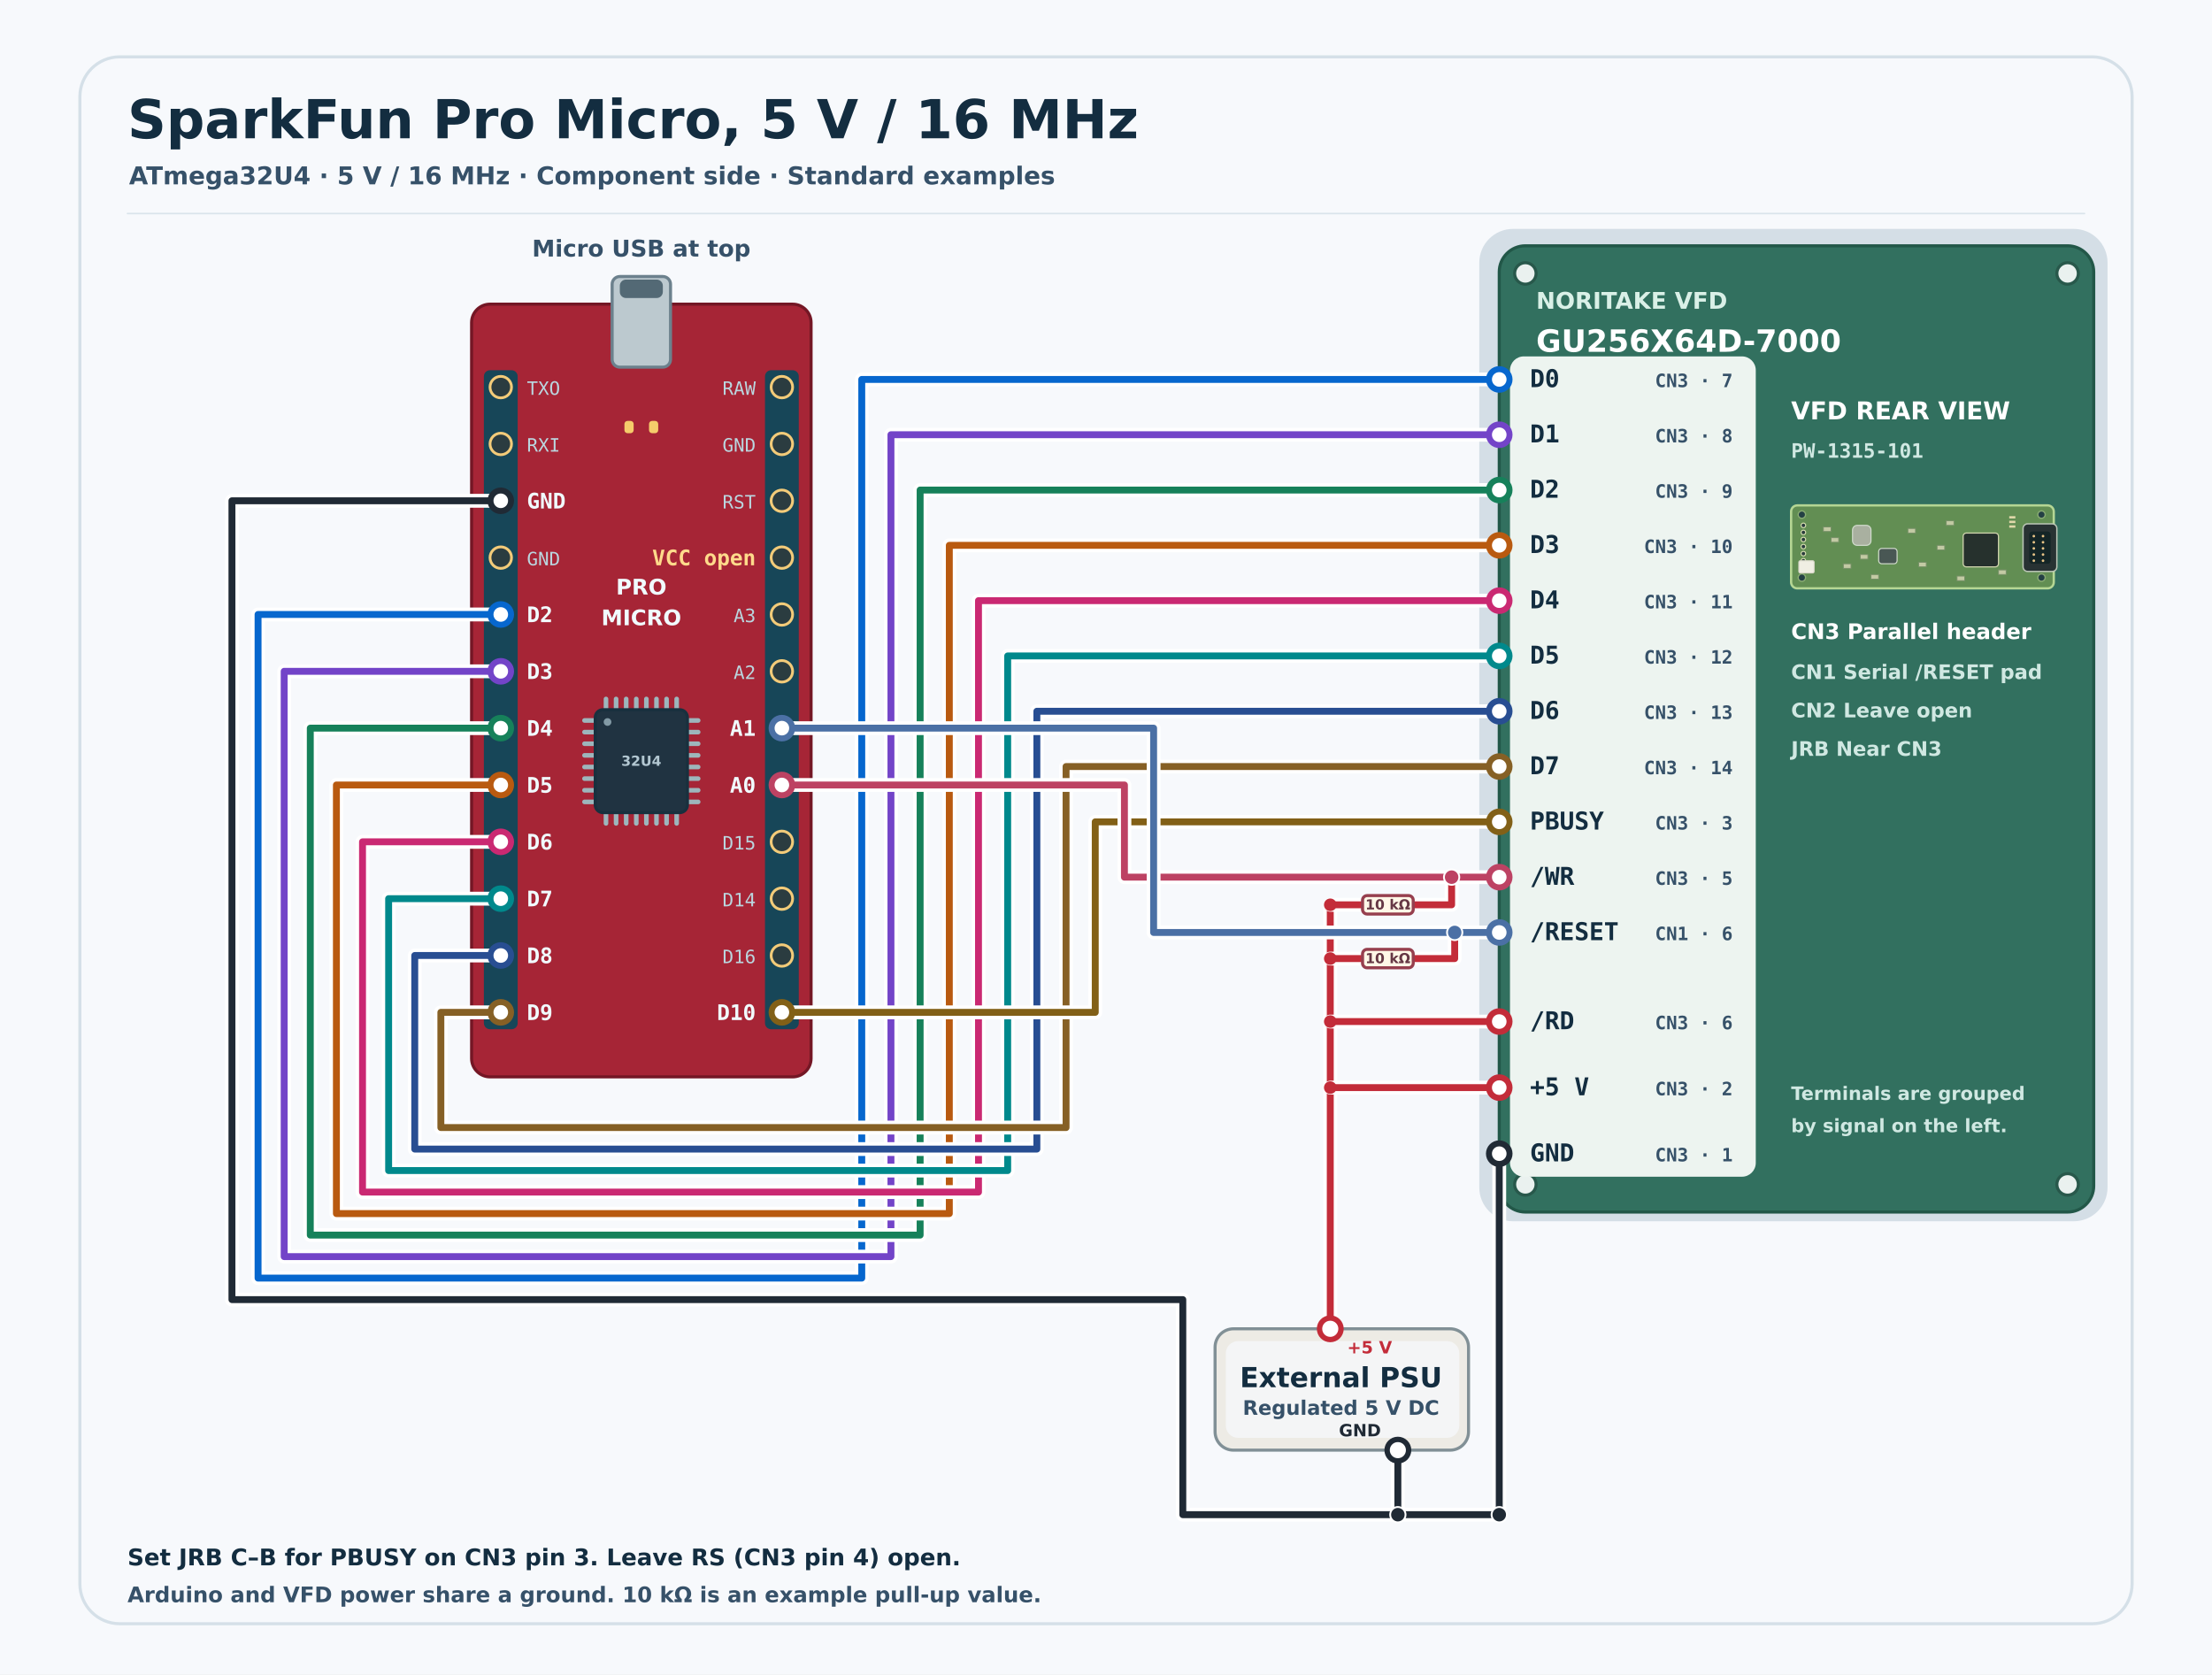
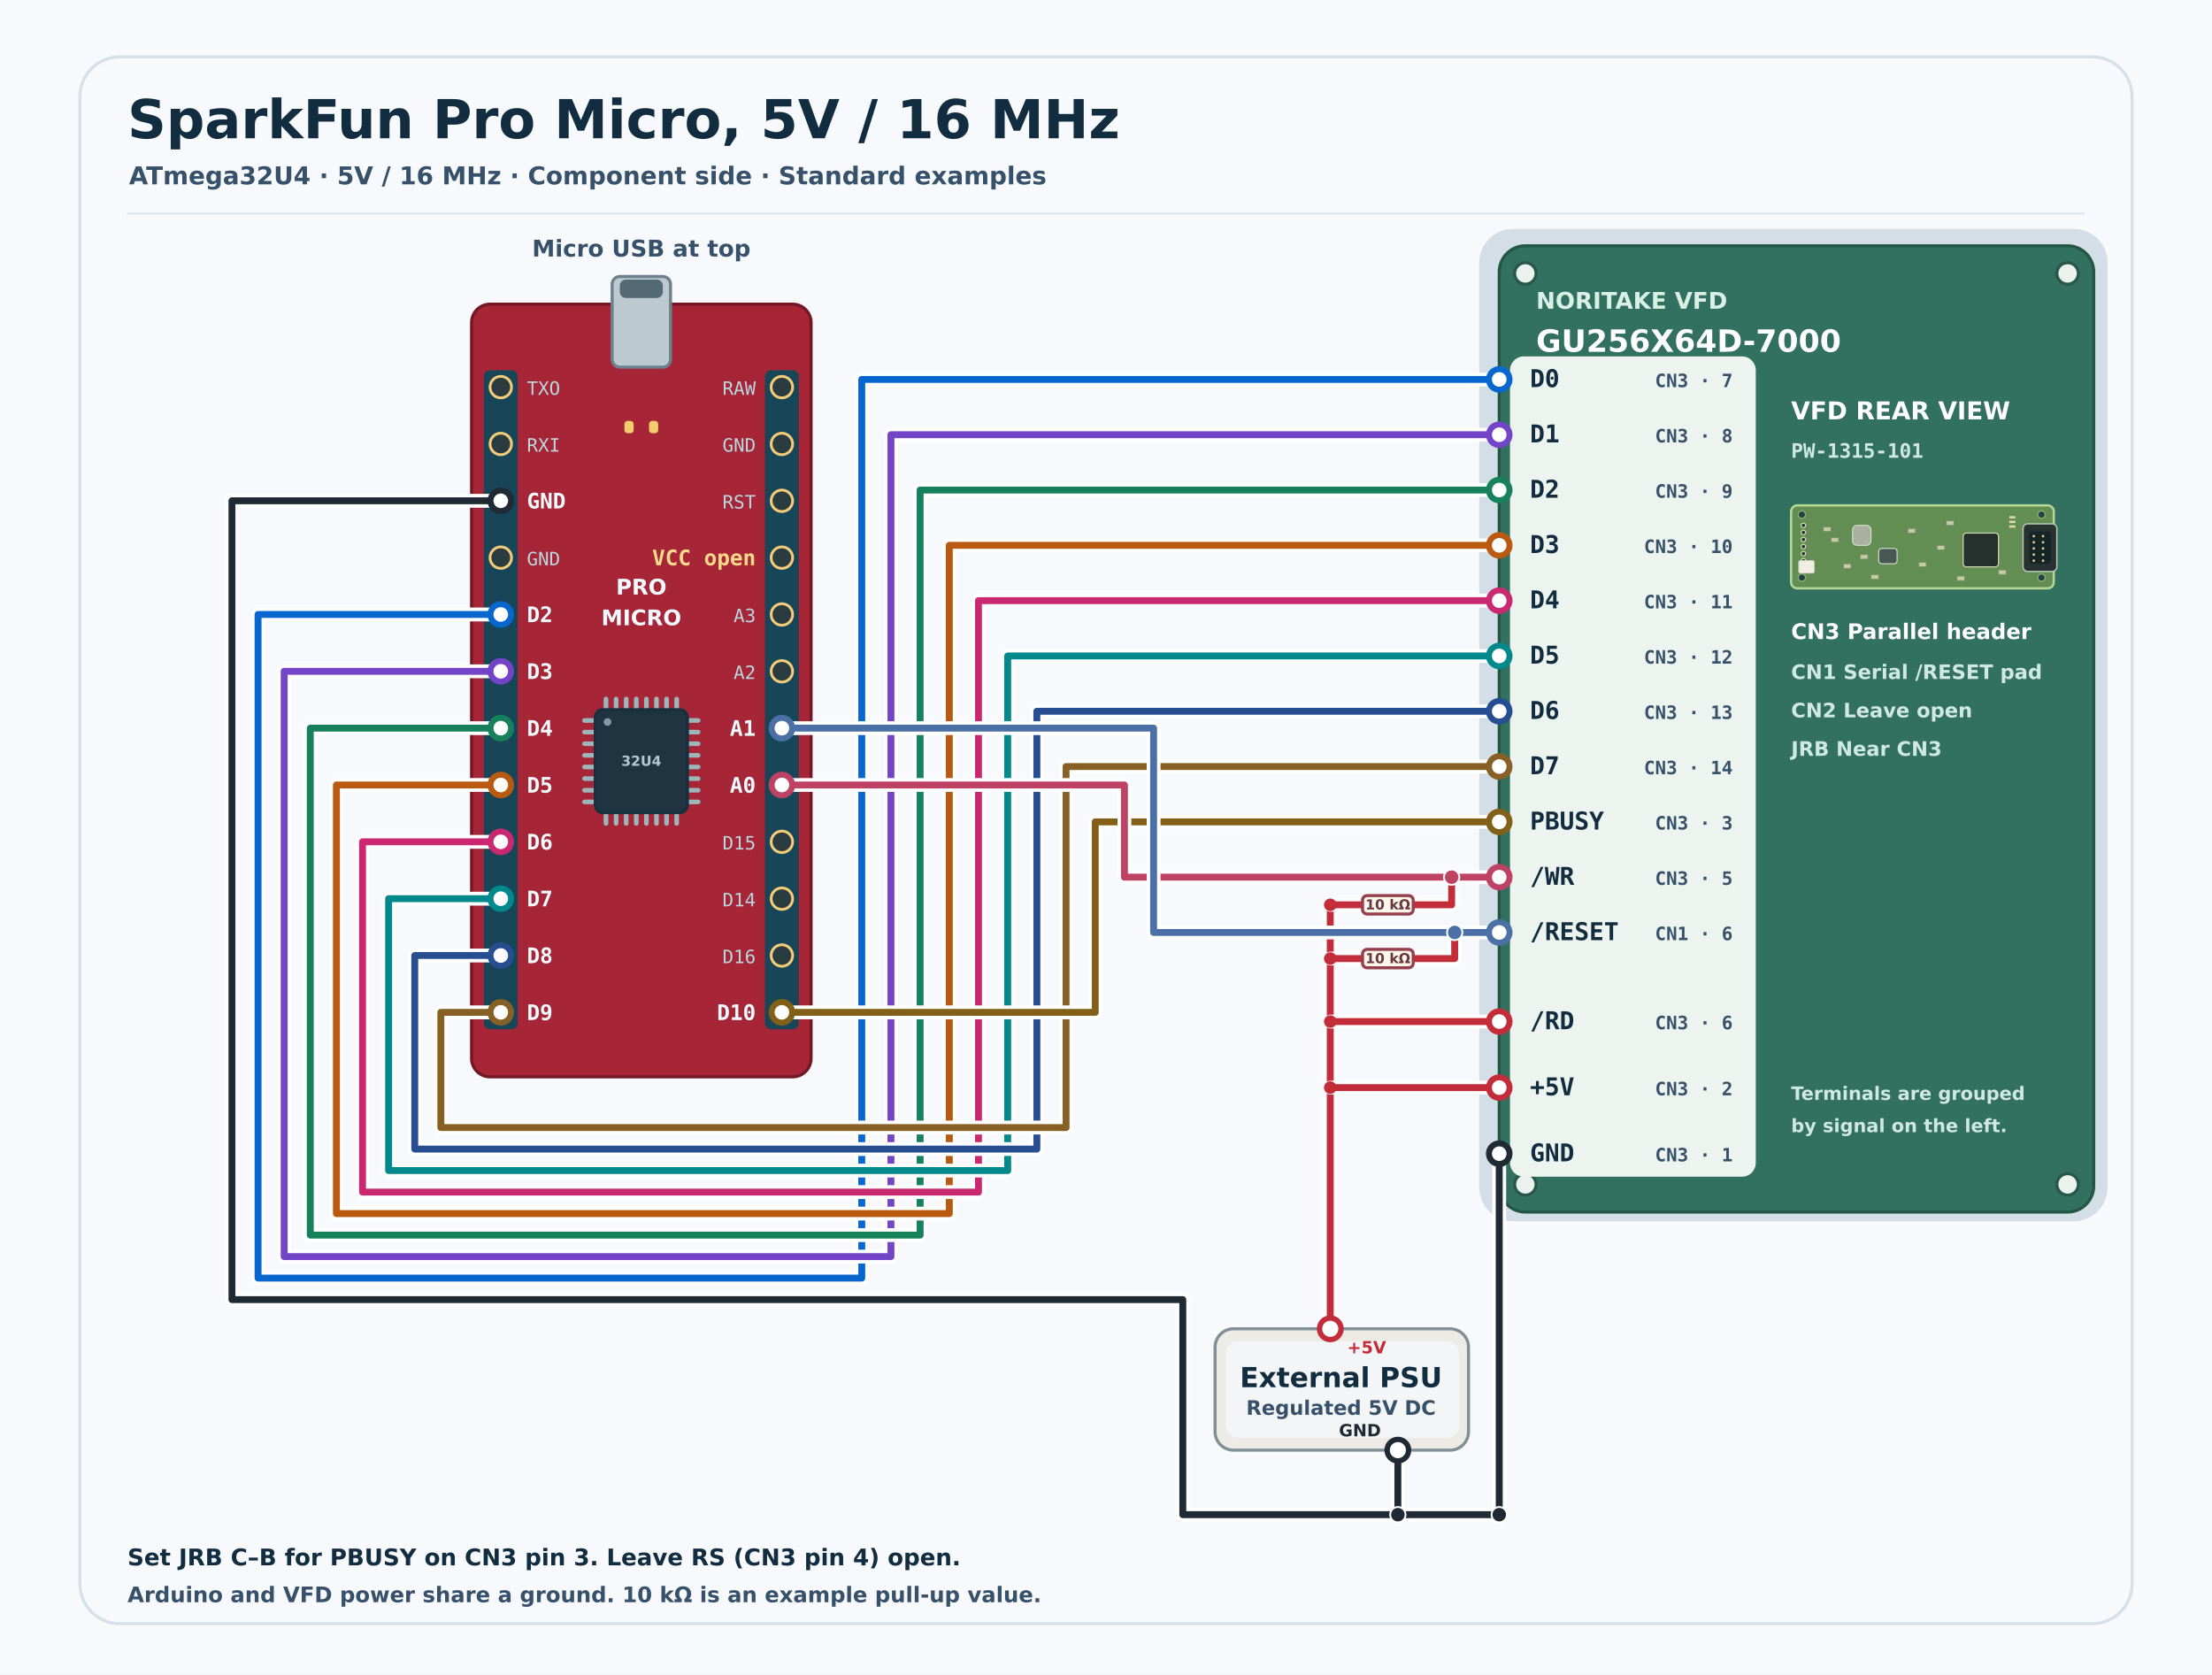
<svg xmlns="http://www.w3.org/2000/svg" width="1440" height="1090" viewBox="0 0 1440 1090" role="img" aria-labelledby="title description">
  <defs>
    <linearGradient id="glass" x2="0%" y2="100%">
      <stop stop-color="#13384a" />
      <stop offset="1" stop-color="#09232f" />
    </linearGradient>
    <pattern id="pixels" width="7" height="7" patternUnits="userSpaceOnUse">
      <rect width="3" height="3" rx="1" fill="#6497a5" opacity=".20" />
    </pattern>
  </defs>
  <rect x="0" y="0" width="1440" height="1090" rx="0" fill="#f7f9fc" stroke="none" stroke-width="1" />
  <rect x="52" y="37" width="1336" height="1020" rx="26" fill="none" stroke="#d5e0e8" stroke-width="2" />
-   <text x="83" y="90" fill="#132d40" text-anchor="start" font-family="DejaVu Sans, Arial, sans-serif" font-size="35" font-weight="800">SparkFun Pro Micro, 5 V / 16 MHz</text>
-   <text x="84" y="120" fill="#365169" text-anchor="start" font-family="DejaVu Sans, Arial, sans-serif" font-size="16" font-weight="550">ATmega32U4 · 5 V / 16 MHz   ·   Component side   ·   Standard examples</text>
+   <text x="83" y="90" fill="#132d40" text-anchor="start" font-family="DejaVu Sans, Arial, sans-serif" font-size="35" font-weight="800">SparkFun Pro Micro, 5V / 16 MHz</text>
+   <text x="84" y="120" fill="#365169" text-anchor="start" font-family="DejaVu Sans, Arial, sans-serif" font-size="16" font-weight="550">ATmega32U4 · 5V / 16 MHz   ·   Component side   ·   Standard examples</text>
  <polyline points="83,139 1357,139" fill="none" stroke="#d9e4eb" stroke-width="1" stroke-linejoin="round" stroke-linecap="round" />
  <rect x="307" y="198" width="221" height="503" rx="12" fill="#a62536" stroke="#741725" stroke-width="2" />
  <rect x="398.5" y="180" width="38" height="59" rx="5" fill="#bcc9cf" stroke="#6c818d" stroke-width="2" />
  <rect x="403.5" y="182" width="28" height="12" rx="4" fill="#536975" stroke="none" stroke-width="1" />
  <polyline points="380.5,469.0 454.5,469.0" fill="none" stroke="#9db6bc" stroke-width="3" stroke-linejoin="round" stroke-linecap="round" />
  <polyline points="380.5,476.571 454.5,476.571" fill="none" stroke="#9db6bc" stroke-width="3" stroke-linejoin="round" stroke-linecap="round" />
  <polyline points="380.5,484.143 454.5,484.143" fill="none" stroke="#9db6bc" stroke-width="3" stroke-linejoin="round" stroke-linecap="round" />
  <polyline points="380.5,491.714 454.5,491.714" fill="none" stroke="#9db6bc" stroke-width="3" stroke-linejoin="round" stroke-linecap="round" />
  <polyline points="380.5,499.286 454.5,499.286" fill="none" stroke="#9db6bc" stroke-width="3" stroke-linejoin="round" stroke-linecap="round" />
  <polyline points="380.5,506.857 454.5,506.857" fill="none" stroke="#9db6bc" stroke-width="3" stroke-linejoin="round" stroke-linecap="round" />
  <polyline points="380.5,514.429 454.5,514.429" fill="none" stroke="#9db6bc" stroke-width="3" stroke-linejoin="round" stroke-linecap="round" />
  <polyline points="380.5,522.0 454.5,522.0" fill="none" stroke="#9db6bc" stroke-width="3" stroke-linejoin="round" stroke-linecap="round" />
  <polyline points="394.5,455 394.5,536" fill="none" stroke="#9db6bc" stroke-width="3" stroke-linejoin="round" stroke-linecap="round" />
  <polyline points="401.071,455 401.071,536" fill="none" stroke="#9db6bc" stroke-width="3" stroke-linejoin="round" stroke-linecap="round" />
  <polyline points="407.643,455 407.643,536" fill="none" stroke="#9db6bc" stroke-width="3" stroke-linejoin="round" stroke-linecap="round" />
  <polyline points="414.214,455 414.214,536" fill="none" stroke="#9db6bc" stroke-width="3" stroke-linejoin="round" stroke-linecap="round" />
  <polyline points="420.786,455 420.786,536" fill="none" stroke="#9db6bc" stroke-width="3" stroke-linejoin="round" stroke-linecap="round" />
  <polyline points="427.357,455 427.357,536" fill="none" stroke="#9db6bc" stroke-width="3" stroke-linejoin="round" stroke-linecap="round" />
  <polyline points="433.929,455 433.929,536" fill="none" stroke="#9db6bc" stroke-width="3" stroke-linejoin="round" stroke-linecap="round" />
  <polyline points="440.5,455 440.5,536" fill="none" stroke="#9db6bc" stroke-width="3" stroke-linejoin="round" stroke-linecap="round" />
  <rect x="387.5" y="462" width="60" height="67" rx="5" fill="#203341" stroke="#18303e" stroke-width="2" />
  <circle cx="395.5" cy="470" r="2.5" fill="#829aa5" stroke="none" stroke-width="1" />
  <text x="417.5" y="498.5" fill="#b3c8d2" text-anchor="middle" font-family="DejaVu Sans, Arial, sans-serif" font-size="9" font-weight="600">32U4</text>
  <rect x="406.5" y="274" width="6" height="8" rx="2" fill="#f5cc6b" stroke="none" stroke-width="1" />
  <rect x="422.5" y="274" width="6" height="8" rx="2" fill="#f5cc6b" stroke="none" stroke-width="1" />
  <text x="417.5" y="387" fill="#f1fbff" text-anchor="middle" font-family="DejaVu Sans, Arial, sans-serif" font-size="14" font-weight="800">PRO</text>
  <text x="417.5" y="407" fill="#f1fbff" text-anchor="middle" font-family="DejaVu Sans, Arial, sans-serif" font-size="14" font-weight="800">MICRO</text>
  <rect x="315" y="241" width="22" height="429" rx="4" fill="#174658" stroke="none" stroke-width="1" />
  <circle cx="326" cy="252" r="7" fill="#2b3c40" stroke="#f3cb79" stroke-width="1.8" />
  <text x="343" y="257" fill="#bad6df" text-anchor="start" font-family="monospace" font-size="12" font-weight="450">TXO</text>
  <circle cx="326" cy="289" r="7" fill="#2b3c40" stroke="#f3cb79" stroke-width="1.8" />
  <text x="343" y="294" fill="#bad6df" text-anchor="start" font-family="monospace" font-size="12" font-weight="450">RXI</text>
  <circle cx="326" cy="326" r="7" fill="#2b3c40" stroke="#f3cb79" stroke-width="1.8" />
  <text x="343" y="331" fill="#f1fbff" text-anchor="start" font-family="monospace" font-size="14" font-weight="750">GND</text>
  <circle cx="326" cy="363" r="7" fill="#2b3c40" stroke="#f3cb79" stroke-width="1.8" />
  <text x="343" y="368" fill="#bad6df" text-anchor="start" font-family="monospace" font-size="12" font-weight="450">GND</text>
  <circle cx="326" cy="400" r="7" fill="#2b3c40" stroke="#f3cb79" stroke-width="1.8" />
  <text x="343" y="405" fill="#f1fbff" text-anchor="start" font-family="monospace" font-size="14" font-weight="750">D2</text>
  <circle cx="326" cy="437" r="7" fill="#2b3c40" stroke="#f3cb79" stroke-width="1.8" />
  <text x="343" y="442" fill="#f1fbff" text-anchor="start" font-family="monospace" font-size="14" font-weight="750">D3</text>
  <circle cx="326" cy="474" r="7" fill="#2b3c40" stroke="#f3cb79" stroke-width="1.8" />
  <text x="343" y="479" fill="#f1fbff" text-anchor="start" font-family="monospace" font-size="14" font-weight="750">D4</text>
  <circle cx="326" cy="511" r="7" fill="#2b3c40" stroke="#f3cb79" stroke-width="1.8" />
  <text x="343" y="516" fill="#f1fbff" text-anchor="start" font-family="monospace" font-size="14" font-weight="750">D5</text>
  <circle cx="326" cy="548" r="7" fill="#2b3c40" stroke="#f3cb79" stroke-width="1.8" />
  <text x="343" y="553" fill="#f1fbff" text-anchor="start" font-family="monospace" font-size="14" font-weight="750">D6</text>
  <circle cx="326" cy="585" r="7" fill="#2b3c40" stroke="#f3cb79" stroke-width="1.8" />
  <text x="343" y="590" fill="#f1fbff" text-anchor="start" font-family="monospace" font-size="14" font-weight="750">D7</text>
  <circle cx="326" cy="622" r="7" fill="#2b3c40" stroke="#f3cb79" stroke-width="1.8" />
  <text x="343" y="627" fill="#f1fbff" text-anchor="start" font-family="monospace" font-size="14" font-weight="750">D8</text>
  <circle cx="326" cy="659" r="7" fill="#2b3c40" stroke="#f3cb79" stroke-width="1.8" />
  <text x="343" y="664" fill="#f1fbff" text-anchor="start" font-family="monospace" font-size="14" font-weight="750">D9</text>
  <rect x="498" y="241" width="22" height="429" rx="4" fill="#174658" stroke="none" stroke-width="1" />
  <circle cx="509" cy="252" r="7" fill="#2b3c40" stroke="#f3cb79" stroke-width="1.8" />
  <text x="492" y="257" fill="#bad6df" text-anchor="end" font-family="monospace" font-size="12" font-weight="450">RAW</text>
  <circle cx="509" cy="289" r="7" fill="#2b3c40" stroke="#f3cb79" stroke-width="1.8" />
  <text x="492" y="294" fill="#bad6df" text-anchor="end" font-family="monospace" font-size="12" font-weight="450">GND</text>
  <circle cx="509" cy="326" r="7" fill="#2b3c40" stroke="#f3cb79" stroke-width="1.8" />
  <text x="492" y="331" fill="#bad6df" text-anchor="end" font-family="monospace" font-size="12" font-weight="450">RST</text>
  <circle cx="509" cy="363" r="7" fill="#2b3c40" stroke="#f3cb79" stroke-width="1.8" />
  <text x="492" y="368" fill="#ffda8b" text-anchor="end" font-family="monospace" font-size="14" font-weight="750">VCC open</text>
  <circle cx="509" cy="400" r="7" fill="#2b3c40" stroke="#f3cb79" stroke-width="1.8" />
  <text x="492" y="405" fill="#bad6df" text-anchor="end" font-family="monospace" font-size="12" font-weight="450">A3</text>
  <circle cx="509" cy="437" r="7" fill="#2b3c40" stroke="#f3cb79" stroke-width="1.8" />
  <text x="492" y="442" fill="#bad6df" text-anchor="end" font-family="monospace" font-size="12" font-weight="450">A2</text>
  <circle cx="509" cy="474" r="7" fill="#2b3c40" stroke="#f3cb79" stroke-width="1.8" />
  <text x="492" y="479" fill="#f1fbff" text-anchor="end" font-family="monospace" font-size="14" font-weight="750">A1</text>
  <circle cx="509" cy="511" r="7" fill="#2b3c40" stroke="#f3cb79" stroke-width="1.8" />
  <text x="492" y="516" fill="#f1fbff" text-anchor="end" font-family="monospace" font-size="14" font-weight="750">A0</text>
  <circle cx="509" cy="548" r="7" fill="#2b3c40" stroke="#f3cb79" stroke-width="1.8" />
  <text x="492" y="553" fill="#bad6df" text-anchor="end" font-family="monospace" font-size="12" font-weight="450">D15</text>
  <circle cx="509" cy="585" r="7" fill="#2b3c40" stroke="#f3cb79" stroke-width="1.8" />
  <text x="492" y="590" fill="#bad6df" text-anchor="end" font-family="monospace" font-size="12" font-weight="450">D14</text>
  <circle cx="509" cy="622" r="7" fill="#2b3c40" stroke="#f3cb79" stroke-width="1.8" />
  <text x="492" y="627" fill="#bad6df" text-anchor="end" font-family="monospace" font-size="12" font-weight="450">D16</text>
  <circle cx="509" cy="659" r="7" fill="#2b3c40" stroke="#f3cb79" stroke-width="1.8" />
  <text x="492" y="664" fill="#f1fbff" text-anchor="end" font-family="monospace" font-size="14" font-weight="750">D10</text>
  <text x="417.5" y="167" fill="#365169" text-anchor="middle" font-family="DejaVu Sans, Arial, sans-serif" font-size="15" font-weight="700">Micro USB at top</text>
  <rect x="963" y="149" width="409" height="646" rx="22" fill="#d4dee6" stroke="none" stroke-width="1" />
  <rect x="976" y="160" width="387" height="629" rx="17" fill="#32705f" stroke="#225748" stroke-width="2" />
  <circle cx="993" cy="178" r="7" fill="#eaf1ef" stroke="#28584b" stroke-width="2" />
  <circle cx="1346" cy="178" r="7" fill="#eaf1ef" stroke="#28584b" stroke-width="2" />
  <circle cx="993" cy="771" r="7" fill="#eaf1ef" stroke="#28584b" stroke-width="2" />
  <circle cx="1346" cy="771" r="7" fill="#eaf1ef" stroke="#28584b" stroke-width="2" />
  <text x="1000" y="201" fill="#d9f0e7" text-anchor="start" font-family="DejaVu Sans, Arial, sans-serif" font-size="15" font-weight="750">NORITAKE VFD</text>
  <text x="1000" y="229" fill="#ffffff" text-anchor="start" font-family="DejaVu Sans, Arial, sans-serif" font-size="20" font-weight="800">GU256X64D-7000</text>
  <text x="1166" y="273" fill="#ffffff" text-anchor="start" font-family="DejaVu Sans, Arial, sans-serif" font-size="16" font-weight="800">VFD REAR VIEW</text>
  <text x="1166" y="298" fill="#d0e8e2" text-anchor="start" font-family="monospace" font-size="13" font-weight="680">PW-1315-101</text>
  <rect x="1166" y="329" width="171" height="54" rx="4" fill="#628e53" stroke="#b5d694" stroke-width="1.5" />
  <circle cx="1173" cy="335" r="2.4" fill="#244044" stroke="#8aac74" stroke-width="0.8" />
  <circle cx="1173" cy="376" r="2.4" fill="#244044" stroke="#8aac74" stroke-width="0.8" />
  <circle cx="1329" cy="335" r="2.4" fill="#244044" stroke="#8aac74" stroke-width="0.8" />
  <circle cx="1329" cy="376" r="2.4" fill="#244044" stroke="#8aac74" stroke-width="0.8" />
  <circle cx="1174" cy="342.0" r="1.5" fill="#293c3d" stroke="#dce3b4" stroke-width="0.65" />
  <circle cx="1174" cy="346.6" r="1.5" fill="#293c3d" stroke="#dce3b4" stroke-width="0.65" />
  <circle cx="1174" cy="351.2" r="1.5" fill="#293c3d" stroke="#dce3b4" stroke-width="0.65" />
  <circle cx="1174" cy="355.8" r="1.5" fill="#293c3d" stroke="#dce3b4" stroke-width="0.65" />
  <circle cx="1174" cy="360.4" r="1.5" fill="#293c3d" stroke="#dce3b4" stroke-width="0.65" />
  <circle cx="1174" cy="365.0" r="1.5" fill="#293c3d" stroke="#dce3b4" stroke-width="0.65" />
  <rect x="1171" y="365" width="10" height="8" rx="1" fill="#f0eee3" stroke="#d6d4c6" stroke-width="0.65" />
  <rect x="1278" y="347" width="23" height="22" rx="2" fill="#26312d" stroke="#d2d6af" stroke-width="0.75" />
  <rect x="1206" y="342" width="12" height="13" rx="3" fill="#a9b0a0" stroke="#d1dccc" stroke-width="0.7" />
  <rect x="1223" y="357" width="12" height="10" rx="2" fill="#495754" stroke="#d1dccc" stroke-width="0.7" />
  <rect x="1317" y="341" width="22" height="31" rx="3" fill="#283233" stroke="#bac4b6" stroke-width="0.9" />
  <rect x="1321" y="346" width="14" height="21" rx="2" fill="#142526" stroke="none" stroke-width="1" />
  <circle cx="1324" cy="349" r="0.85" fill="#e9c487" stroke="none" stroke-width="1" />
  <circle cx="1330" cy="349" r="0.85" fill="#e9c487" stroke="none" stroke-width="1" />
  <circle cx="1324" cy="353" r="0.85" fill="#e9c487" stroke="none" stroke-width="1" />
  <circle cx="1330" cy="353" r="0.85" fill="#e9c487" stroke="none" stroke-width="1" />
  <circle cx="1324" cy="357" r="0.85" fill="#e9c487" stroke="none" stroke-width="1" />
  <circle cx="1330" cy="357" r="0.85" fill="#e9c487" stroke="none" stroke-width="1" />
  <circle cx="1324" cy="361" r="0.85" fill="#e9c487" stroke="none" stroke-width="1" />
  <circle cx="1330" cy="361" r="0.85" fill="#e9c487" stroke="none" stroke-width="1" />
  <circle cx="1324" cy="365" r="0.85" fill="#e9c487" stroke="none" stroke-width="1" />
  <circle cx="1330" cy="365" r="0.85" fill="#e9c487" stroke="none" stroke-width="1" />
  <rect x="1308" y="336" width="4" height="1.5" rx="0" fill="#e0d8aa" stroke="none" stroke-width="1" />
  <rect x="1308" y="339" width="4" height="1.5" rx="0" fill="#e0d8aa" stroke="none" stroke-width="1" />
  <rect x="1308" y="342" width="4" height="1.5" rx="0" fill="#e0d8aa" stroke="none" stroke-width="1" />
  <rect x="1187" y="343" width="5" height="3" rx="0" fill="#c3caa4" stroke="#758f66" stroke-width="0.55" />
  <rect x="1192" y="350" width="5" height="3" rx="0" fill="#c3caa4" stroke="#758f66" stroke-width="0.55" />
  <rect x="1200" y="367" width="5" height="3" rx="0" fill="#c3caa4" stroke="#758f66" stroke-width="0.55" />
  <rect x="1211" y="361" width="5" height="3" rx="0" fill="#c3caa4" stroke="#758f66" stroke-width="0.55" />
  <rect x="1218" y="374" width="5" height="3" rx="0" fill="#c3caa4" stroke="#758f66" stroke-width="0.55" />
  <rect x="1242" y="344" width="5" height="3" rx="0" fill="#c3caa4" stroke="#758f66" stroke-width="0.55" />
  <rect x="1249" y="366" width="5" height="3" rx="0" fill="#c3caa4" stroke="#758f66" stroke-width="0.55" />
  <rect x="1261" y="355" width="5" height="3" rx="0" fill="#c3caa4" stroke="#758f66" stroke-width="0.55" />
  <rect x="1267" y="339" width="5" height="3" rx="0" fill="#c3caa4" stroke="#758f66" stroke-width="0.55" />
  <rect x="1274" y="375" width="5" height="3" rx="0" fill="#c3caa4" stroke="#758f66" stroke-width="0.55" />
  <rect x="1301" y="371" width="5" height="3" rx="0" fill="#c3caa4" stroke="#758f66" stroke-width="0.55" />
  <text x="1166" y="416" fill="#ffffff" text-anchor="start" font-family="DejaVu Sans, Arial, sans-serif" font-size="14" font-weight="750">CN3  Parallel header</text>
  <text x="1166" y="442" fill="#d0e8e2" text-anchor="start" font-family="DejaVu Sans, Arial, sans-serif" font-size="13" font-weight="650">CN1  Serial /RESET pad</text>
  <text x="1166" y="467" fill="#d0e8e2" text-anchor="start" font-family="DejaVu Sans, Arial, sans-serif" font-size="13" font-weight="650">CN2  Leave open</text>
  <text x="1166" y="492" fill="#d0e8e2" text-anchor="start" font-family="DejaVu Sans, Arial, sans-serif" font-size="13" font-weight="650">JRB  Near CN3</text>
  <text x="1166" y="716" fill="#d0e8e2" text-anchor="start" font-family="DejaVu Sans, Arial, sans-serif" font-size="12" font-weight="650">Terminals are grouped</text>
  <text x="1166" y="737" fill="#d0e8e2" text-anchor="start" font-family="DejaVu Sans, Arial, sans-serif" font-size="12" font-weight="650">by signal on the left.</text>
  <rect x="983" y="232" width="160" height="534" rx="9" fill="#edf4f0" stroke="none" stroke-width="1" />
  <text x="996" y="252" fill="#132d40" text-anchor="start" font-family="monospace" font-size="16" font-weight="750">D0</text>
  <text x="1128" y="252" fill="#365169" text-anchor="end" font-family="monospace" font-size="12" font-weight="625">CN3 · 7</text>
  <text x="996" y="288" fill="#132d40" text-anchor="start" font-family="monospace" font-size="16" font-weight="750">D1</text>
  <text x="1128" y="288" fill="#365169" text-anchor="end" font-family="monospace" font-size="12" font-weight="625">CN3 · 8</text>
  <text x="996" y="324" fill="#132d40" text-anchor="start" font-family="monospace" font-size="16" font-weight="750">D2</text>
  <text x="1128" y="324" fill="#365169" text-anchor="end" font-family="monospace" font-size="12" font-weight="625">CN3 · 9</text>
  <text x="996" y="360" fill="#132d40" text-anchor="start" font-family="monospace" font-size="16" font-weight="750">D3</text>
  <text x="1128" y="360" fill="#365169" text-anchor="end" font-family="monospace" font-size="12" font-weight="625">CN3 · 10</text>
  <text x="996" y="396" fill="#132d40" text-anchor="start" font-family="monospace" font-size="16" font-weight="750">D4</text>
  <text x="1128" y="396" fill="#365169" text-anchor="end" font-family="monospace" font-size="12" font-weight="625">CN3 · 11</text>
  <text x="996" y="432" fill="#132d40" text-anchor="start" font-family="monospace" font-size="16" font-weight="750">D5</text>
  <text x="1128" y="432" fill="#365169" text-anchor="end" font-family="monospace" font-size="12" font-weight="625">CN3 · 12</text>
  <text x="996" y="468" fill="#132d40" text-anchor="start" font-family="monospace" font-size="16" font-weight="750">D6</text>
  <text x="1128" y="468" fill="#365169" text-anchor="end" font-family="monospace" font-size="12" font-weight="625">CN3 · 13</text>
  <text x="996" y="504" fill="#132d40" text-anchor="start" font-family="monospace" font-size="16" font-weight="750">D7</text>
  <text x="1128" y="504" fill="#365169" text-anchor="end" font-family="monospace" font-size="12" font-weight="625">CN3 · 14</text>
  <text x="996" y="540" fill="#132d40" text-anchor="start" font-family="monospace" font-size="16" font-weight="750">PBUSY</text>
  <text x="1128" y="540" fill="#365169" text-anchor="end" font-family="monospace" font-size="12" font-weight="625">CN3 · 3</text>
  <text x="996" y="576" fill="#132d40" text-anchor="start" font-family="monospace" font-size="16" font-weight="750">/WR</text>
  <text x="1128" y="576" fill="#365169" text-anchor="end" font-family="monospace" font-size="12" font-weight="625">CN3 · 5</text>
  <text x="996" y="612" fill="#132d40" text-anchor="start" font-family="monospace" font-size="16" font-weight="750">/RESET</text>
  <text x="1128" y="612" fill="#365169" text-anchor="end" font-family="monospace" font-size="12" font-weight="625">CN1 · 6</text>
  <text x="996" y="670" fill="#132d40" text-anchor="start" font-family="monospace" font-size="16" font-weight="750">/RD</text>
  <text x="1128" y="670" fill="#365169" text-anchor="end" font-family="monospace" font-size="12" font-weight="625">CN3 · 6</text>
-   <text x="996" y="713" fill="#132d40" text-anchor="start" font-family="monospace" font-size="16" font-weight="750">+5 V</text>
+   <text x="996" y="713" fill="#132d40" text-anchor="start" font-family="monospace" font-size="16" font-weight="750">+5V</text>
  <text x="1128" y="713" fill="#365169" text-anchor="end" font-family="monospace" font-size="12" font-weight="625">CN3 · 2</text>
  <text x="996" y="756" fill="#132d40" text-anchor="start" font-family="monospace" font-size="16" font-weight="750">GND</text>
  <text x="1128" y="756" fill="#365169" text-anchor="end" font-family="monospace" font-size="12" font-weight="625">CN3 · 1</text>
  <rect x="791" y="865" width="165" height="79" rx="12" fill="#edebe5" stroke="#819096" stroke-width="2" />
  <rect x="798" y="873" width="152" height="63" rx="8" fill="#f4f5f6" stroke="none" stroke-width="1" />
-   <text x="877" y="881" fill="#c32c39" text-anchor="start" font-family="DejaVu Sans, Arial, sans-serif" font-size="11" font-weight="800">+5 V</text>
+   <text x="877" y="881" fill="#c32c39" text-anchor="start" font-family="DejaVu Sans, Arial, sans-serif" font-size="11" font-weight="800">+5V</text>
  <text x="899" y="935" fill="#202a35" text-anchor="end" font-family="DejaVu Sans, Arial, sans-serif" font-size="11" font-weight="800">GND</text>
  <text x="873" y="903" fill="#132d40" text-anchor="middle" font-family="DejaVu Sans, Arial, sans-serif" font-size="18" font-weight="810">External PSU</text>
-   <text x="873" y="921" fill="#365169" text-anchor="middle" font-family="DejaVu Sans, Arial, sans-serif" font-size="13" font-weight="750">Regulated 5 V DC</text>
+   <text x="873" y="921" fill="#365169" text-anchor="middle" font-family="DejaVu Sans, Arial, sans-serif" font-size="13" font-weight="750">Regulated 5V DC</text>
  <polyline points="866,865 866,589" fill="none" stroke="#ffffff" stroke-width="9" stroke-linejoin="round" stroke-linecap="round" />
  <polyline points="866,865 866,589" fill="none" stroke="#c32c39" stroke-width="4.5" stroke-linejoin="round" stroke-linecap="round" data-net="psu-positive" />
  <polyline points="866,665 976,665" fill="none" stroke="#ffffff" stroke-width="9" stroke-linejoin="round" stroke-linecap="round" />
  <polyline points="866,665 976,665" fill="none" stroke="#c32c39" stroke-width="4.5" stroke-linejoin="round" stroke-linecap="round" data-net="psu-positive" data-signal="/RD" />
  <polyline points="866,708 976,708" fill="none" stroke="#ffffff" stroke-width="9" stroke-linejoin="round" stroke-linecap="round" />
-   <polyline points="866,708 976,708" fill="none" stroke="#c32c39" stroke-width="4.5" stroke-linejoin="round" stroke-linecap="round" data-net="psu-positive" data-signal="+5 V" />
+   <polyline points="866,708 976,708" fill="none" stroke="#c32c39" stroke-width="4.5" stroke-linejoin="round" stroke-linecap="round" data-net="psu-positive" data-signal="+5V" />
  <polyline points="866,589 945,589 945,571" fill="none" stroke="#ffffff" stroke-width="9" stroke-linejoin="round" stroke-linecap="round" />
  <polyline points="866,589 945,589 945,571" fill="none" stroke="#c32c39" stroke-width="4.5" stroke-linejoin="round" stroke-linecap="round" data-net="pull-up-/WR" />
  <polyline points="866,624 947,624 947,607" fill="none" stroke="#ffffff" stroke-width="9" stroke-linejoin="round" stroke-linecap="round" />
  <polyline points="866,624 947,624 947,607" fill="none" stroke="#c32c39" stroke-width="4.5" stroke-linejoin="round" stroke-linecap="round" data-net="pull-up-/RESET" />
  <rect x="887" y="583" width="33" height="12" rx="3" fill="#fff7e7" stroke="#963f4e" stroke-width="2" />
  <text x="903.5" y="592" fill="#653744" text-anchor="middle" font-family="DejaVu Sans, Arial, sans-serif" font-size="9" font-weight="750">10 kΩ</text>
  <rect x="887" y="618" width="33" height="12" rx="3" fill="#fff7e7" stroke="#963f4e" stroke-width="2" />
  <text x="903.5" y="627" fill="#653744" text-anchor="middle" font-family="DejaVu Sans, Arial, sans-serif" font-size="9" font-weight="750">10 kΩ</text>
  <circle cx="866" cy="589" r="4.1" fill="#c32c39" stroke="none" stroke-width="1" />
  <circle cx="866" cy="624" r="4.1" fill="#c32c39" stroke="none" stroke-width="1" />
  <circle cx="866" cy="665" r="4.1" fill="#c32c39" stroke="none" stroke-width="1" />
  <circle cx="866" cy="708" r="4.1" fill="#c32c39" stroke="none" stroke-width="1" />
  <polyline points="910,944 910,986" fill="none" stroke="#ffffff" stroke-width="9" stroke-linejoin="round" stroke-linecap="round" />
  <polyline points="910,944 910,986" fill="none" stroke="#202a35" stroke-width="4.5" stroke-linejoin="round" stroke-linecap="round" data-net="psu-ground" />
  <polyline points="976,986 976,751" fill="none" stroke="#ffffff" stroke-width="9" stroke-linejoin="round" stroke-linecap="round" />
  <polyline points="976,986 976,751" fill="none" stroke="#202a35" stroke-width="4.5" stroke-linejoin="round" stroke-linecap="round" data-net="vfd-ground" />
  <polyline points="326,400 168,400 168,832 561,832 561,247 976,247" fill="none" stroke="#ffffff" stroke-width="9" stroke-linejoin="round" stroke-linecap="round" />
  <polyline points="326,400 168,400 168,832 561,832 561,247 976,247" fill="none" stroke="#0767ce" stroke-width="4.5" stroke-linejoin="round" stroke-linecap="round" data-signal="D0" data-board-pin="D2" data-vfd-pin="CN3 · 7" />
  <circle cx="326" cy="400" r="6.7" fill="#ffffff" stroke="#0767ce" stroke-width="3.9" />
  <polyline points="326,437 185,437 185,818 580,818 580,283 976,283" fill="none" stroke="#ffffff" stroke-width="9" stroke-linejoin="round" stroke-linecap="round" />
  <polyline points="326,437 185,437 185,818 580,818 580,283 976,283" fill="none" stroke="#7344c8" stroke-width="4.5" stroke-linejoin="round" stroke-linecap="round" data-signal="D1" data-board-pin="D3" data-vfd-pin="CN3 · 8" />
  <circle cx="326" cy="437" r="6.7" fill="#ffffff" stroke="#7344c8" stroke-width="3.9" />
  <polyline points="326,474 202,474 202,804 599,804 599,319 976,319" fill="none" stroke="#ffffff" stroke-width="9" stroke-linejoin="round" stroke-linecap="round" />
  <polyline points="326,474 202,474 202,804 599,804 599,319 976,319" fill="none" stroke="#16815a" stroke-width="4.5" stroke-linejoin="round" stroke-linecap="round" data-signal="D2" data-board-pin="D4" data-vfd-pin="CN3 · 9" />
  <circle cx="326" cy="474" r="6.7" fill="#ffffff" stroke="#16815a" stroke-width="3.9" />
  <polyline points="326,511 219,511 219,790 618,790 618,355 976,355" fill="none" stroke="#ffffff" stroke-width="9" stroke-linejoin="round" stroke-linecap="round" />
  <polyline points="326,511 219,511 219,790 618,790 618,355 976,355" fill="none" stroke="#b95a10" stroke-width="4.5" stroke-linejoin="round" stroke-linecap="round" data-signal="D3" data-board-pin="D5" data-vfd-pin="CN3 · 10" />
  <circle cx="326" cy="511" r="6.7" fill="#ffffff" stroke="#b95a10" stroke-width="3.9" />
  <polyline points="326,548 236,548 236,776 637,776 637,391 976,391" fill="none" stroke="#ffffff" stroke-width="9" stroke-linejoin="round" stroke-linecap="round" />
  <polyline points="326,548 236,548 236,776 637,776 637,391 976,391" fill="none" stroke="#ca2972" stroke-width="4.5" stroke-linejoin="round" stroke-linecap="round" data-signal="D4" data-board-pin="D6" data-vfd-pin="CN3 · 11" />
  <circle cx="326" cy="548" r="6.7" fill="#ffffff" stroke="#ca2972" stroke-width="3.9" />
  <polyline points="326,585 253,585 253,762 656,762 656,427 976,427" fill="none" stroke="#ffffff" stroke-width="9" stroke-linejoin="round" stroke-linecap="round" />
  <polyline points="326,585 253,585 253,762 656,762 656,427 976,427" fill="none" stroke="#00898c" stroke-width="4.5" stroke-linejoin="round" stroke-linecap="round" data-signal="D5" data-board-pin="D7" data-vfd-pin="CN3 · 12" />
  <circle cx="326" cy="585" r="6.7" fill="#ffffff" stroke="#00898c" stroke-width="3.9" />
  <polyline points="326,622 270,622 270,748 675,748 675,463 976,463" fill="none" stroke="#ffffff" stroke-width="9" stroke-linejoin="round" stroke-linecap="round" />
  <polyline points="326,622 270,622 270,748 675,748 675,463 976,463" fill="none" stroke="#284e92" stroke-width="4.5" stroke-linejoin="round" stroke-linecap="round" data-signal="D6" data-board-pin="D8" data-vfd-pin="CN3 · 13" />
  <circle cx="326" cy="622" r="6.7" fill="#ffffff" stroke="#284e92" stroke-width="3.9" />
  <polyline points="326,659 287,659 287,734 694,734 694,499 976,499" fill="none" stroke="#ffffff" stroke-width="9" stroke-linejoin="round" stroke-linecap="round" />
  <polyline points="326,659 287,659 287,734 694,734 694,499 976,499" fill="none" stroke="#866025" stroke-width="4.5" stroke-linejoin="round" stroke-linecap="round" data-signal="D7" data-board-pin="D9" data-vfd-pin="CN3 · 14" />
  <circle cx="326" cy="659" r="6.7" fill="#ffffff" stroke="#866025" stroke-width="3.9" />
  <polyline points="509,659 713,659 713,535 976,535" fill="none" stroke="#ffffff" stroke-width="9" stroke-linejoin="round" stroke-linecap="round" />
  <polyline points="509,659 713,659 713,535 976,535" fill="none" stroke="#826017" stroke-width="4.5" stroke-linejoin="round" stroke-linecap="round" data-signal="PBUSY" data-board-pin="D10" data-vfd-pin="CN3 · 3" />
  <circle cx="509" cy="659" r="6.7" fill="#ffffff" stroke="#826017" stroke-width="3.9" />
  <polyline points="509,511 732,511 732,571 976,571" fill="none" stroke="#ffffff" stroke-width="9" stroke-linejoin="round" stroke-linecap="round" />
  <polyline points="509,511 732,511 732,571 976,571" fill="none" stroke="#bd4263" stroke-width="4.5" stroke-linejoin="round" stroke-linecap="round" data-signal="/WR" data-board-pin="A0" data-vfd-pin="CN3 · 5" />
  <circle cx="509" cy="511" r="6.7" fill="#ffffff" stroke="#bd4263" stroke-width="3.9" />
  <polyline points="509,474 751,474 751,607 976,607" fill="none" stroke="#ffffff" stroke-width="9" stroke-linejoin="round" stroke-linecap="round" />
  <polyline points="509,474 751,474 751,607 976,607" fill="none" stroke="#4b70a5" stroke-width="4.5" stroke-linejoin="round" stroke-linecap="round" data-signal="/RESET" data-board-pin="A1" data-vfd-pin="CN1 · 6" />
  <circle cx="509" cy="474" r="6.7" fill="#ffffff" stroke="#4b70a5" stroke-width="3.9" />
  <polyline points="326,326 151,326 151,846 770,846 770,986 976,986" fill="none" stroke="#ffffff" stroke-width="9" stroke-linejoin="round" stroke-linecap="round" />
  <polyline points="326,326 151,326 151,846 770,846 770,986 976,986" fill="none" stroke="#202a35" stroke-width="4.5" stroke-linejoin="round" stroke-linecap="round" data-signal="GND" data-board-pin="GND" data-vfd-pin="CN3 · 1" />
  <circle cx="326" cy="326" r="6.7" fill="#ffffff" stroke="#202a35" stroke-width="3.9" />
  <circle cx="945" cy="571" r="5.0" fill="#bd4263" stroke="#ffffff" stroke-width="1.2" />
  <circle cx="947" cy="607" r="5.0" fill="#4b70a5" stroke="#ffffff" stroke-width="1.2" />
  <circle cx="910" cy="986" r="5.0" fill="#202a35" stroke="#ffffff" stroke-width="1.2" />
  <circle cx="976" cy="986" r="5.0" fill="#202a35" stroke="#ffffff" stroke-width="1.2" />
  <circle cx="976" cy="247" r="6.7" fill="#ffffff" stroke="#0767ce" stroke-width="3.9" />
  <circle cx="976" cy="283" r="6.7" fill="#ffffff" stroke="#7344c8" stroke-width="3.9" />
  <circle cx="976" cy="319" r="6.7" fill="#ffffff" stroke="#16815a" stroke-width="3.9" />
  <circle cx="976" cy="355" r="6.7" fill="#ffffff" stroke="#b95a10" stroke-width="3.9" />
  <circle cx="976" cy="391" r="6.7" fill="#ffffff" stroke="#ca2972" stroke-width="3.9" />
  <circle cx="976" cy="427" r="6.7" fill="#ffffff" stroke="#00898c" stroke-width="3.9" />
  <circle cx="976" cy="463" r="6.7" fill="#ffffff" stroke="#284e92" stroke-width="3.9" />
  <circle cx="976" cy="499" r="6.7" fill="#ffffff" stroke="#866025" stroke-width="3.9" />
  <circle cx="976" cy="535" r="6.7" fill="#ffffff" stroke="#826017" stroke-width="3.9" />
  <circle cx="976" cy="571" r="6.7" fill="#ffffff" stroke="#bd4263" stroke-width="3.9" />
  <circle cx="976" cy="607" r="6.7" fill="#ffffff" stroke="#4b70a5" stroke-width="3.9" />
  <circle cx="976" cy="665" r="6.7" fill="#ffffff" stroke="#c32c39" stroke-width="3.9" />
  <circle cx="976" cy="708" r="6.7" fill="#ffffff" stroke="#c32c39" stroke-width="3.9" />
  <circle cx="976" cy="751" r="6.7" fill="#ffffff" stroke="#202a35" stroke-width="3.9" />
  <circle cx="866" cy="865" r="7" fill="#ffffff" stroke="#c32c39" stroke-width="3.5" />
  <circle cx="910" cy="944" r="7" fill="#ffffff" stroke="#202a35" stroke-width="3.5" />
  <text x="83" y="1019" fill="#132d40" text-anchor="start" font-family="DejaVu Sans, Arial, sans-serif" font-size="15" font-weight="650">Set JRB C–B for PBUSY on CN3 pin 3. Leave RS (CN3 pin 4) open.</text>
  <text x="83" y="1043" fill="#365169" text-anchor="start" font-family="DejaVu Sans, Arial, sans-serif" font-size="14" font-weight="550">Arduino and VFD power share a ground. 10 kΩ is an example pull-up value.</text>
</svg>
